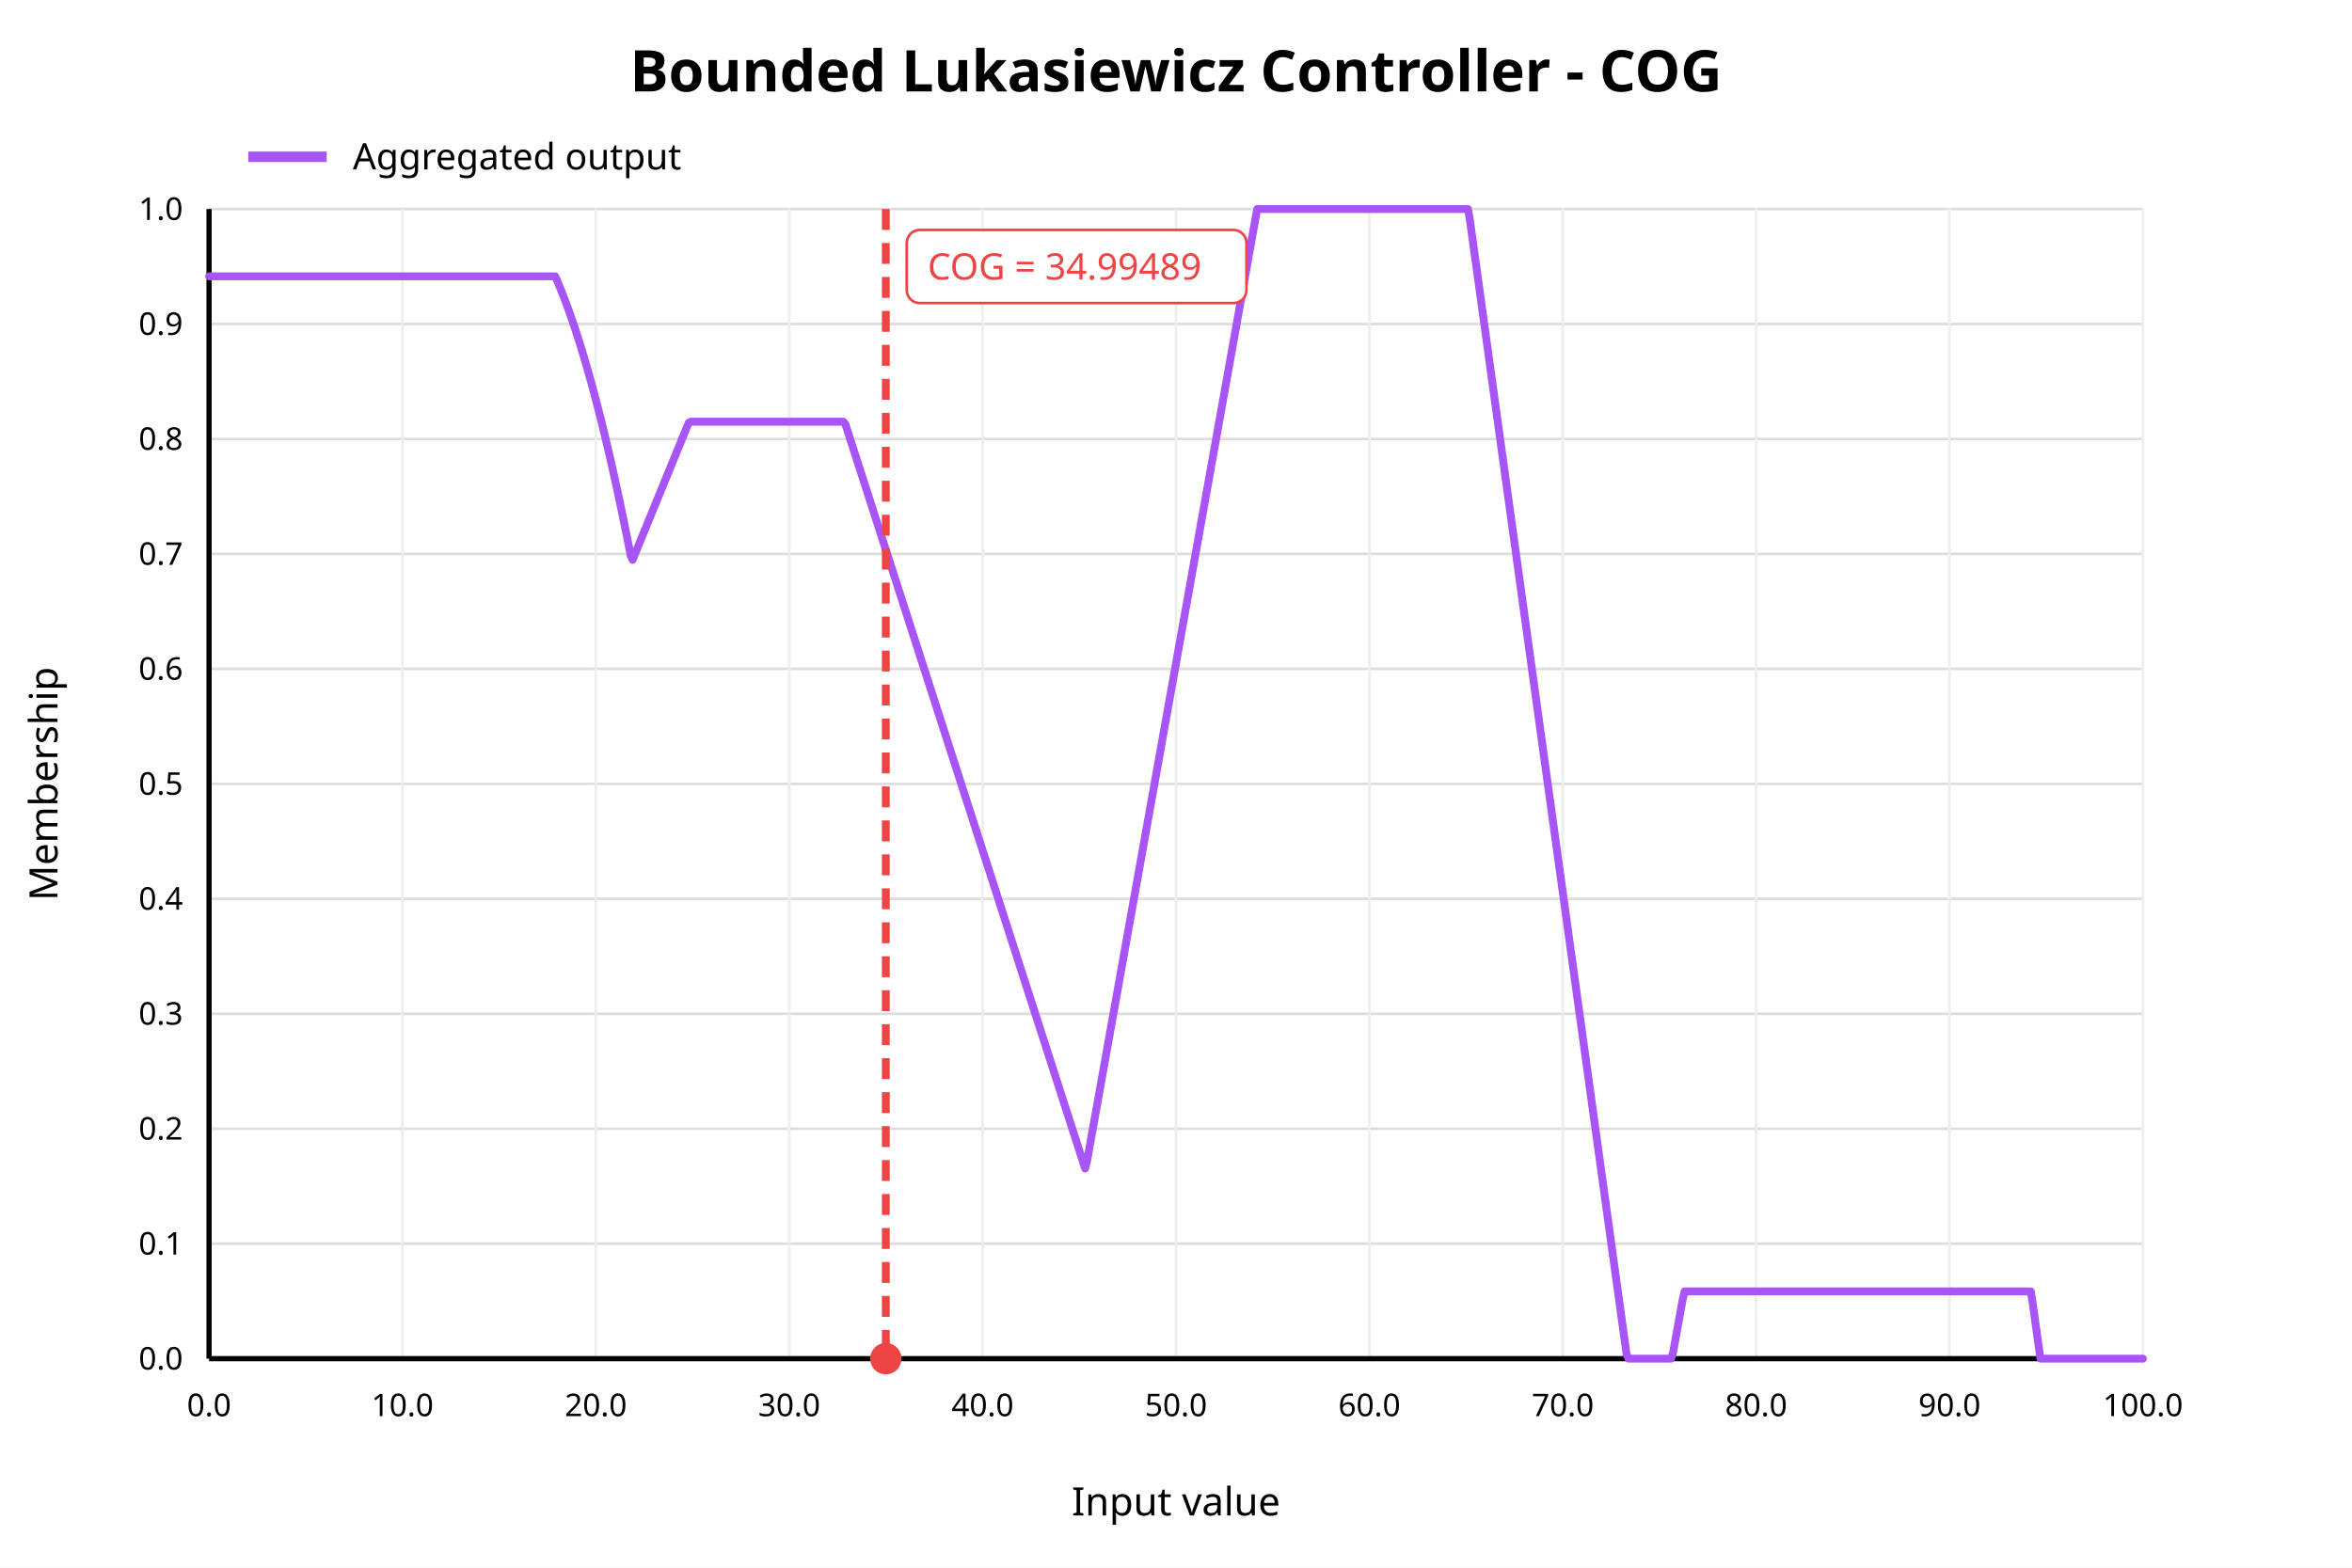
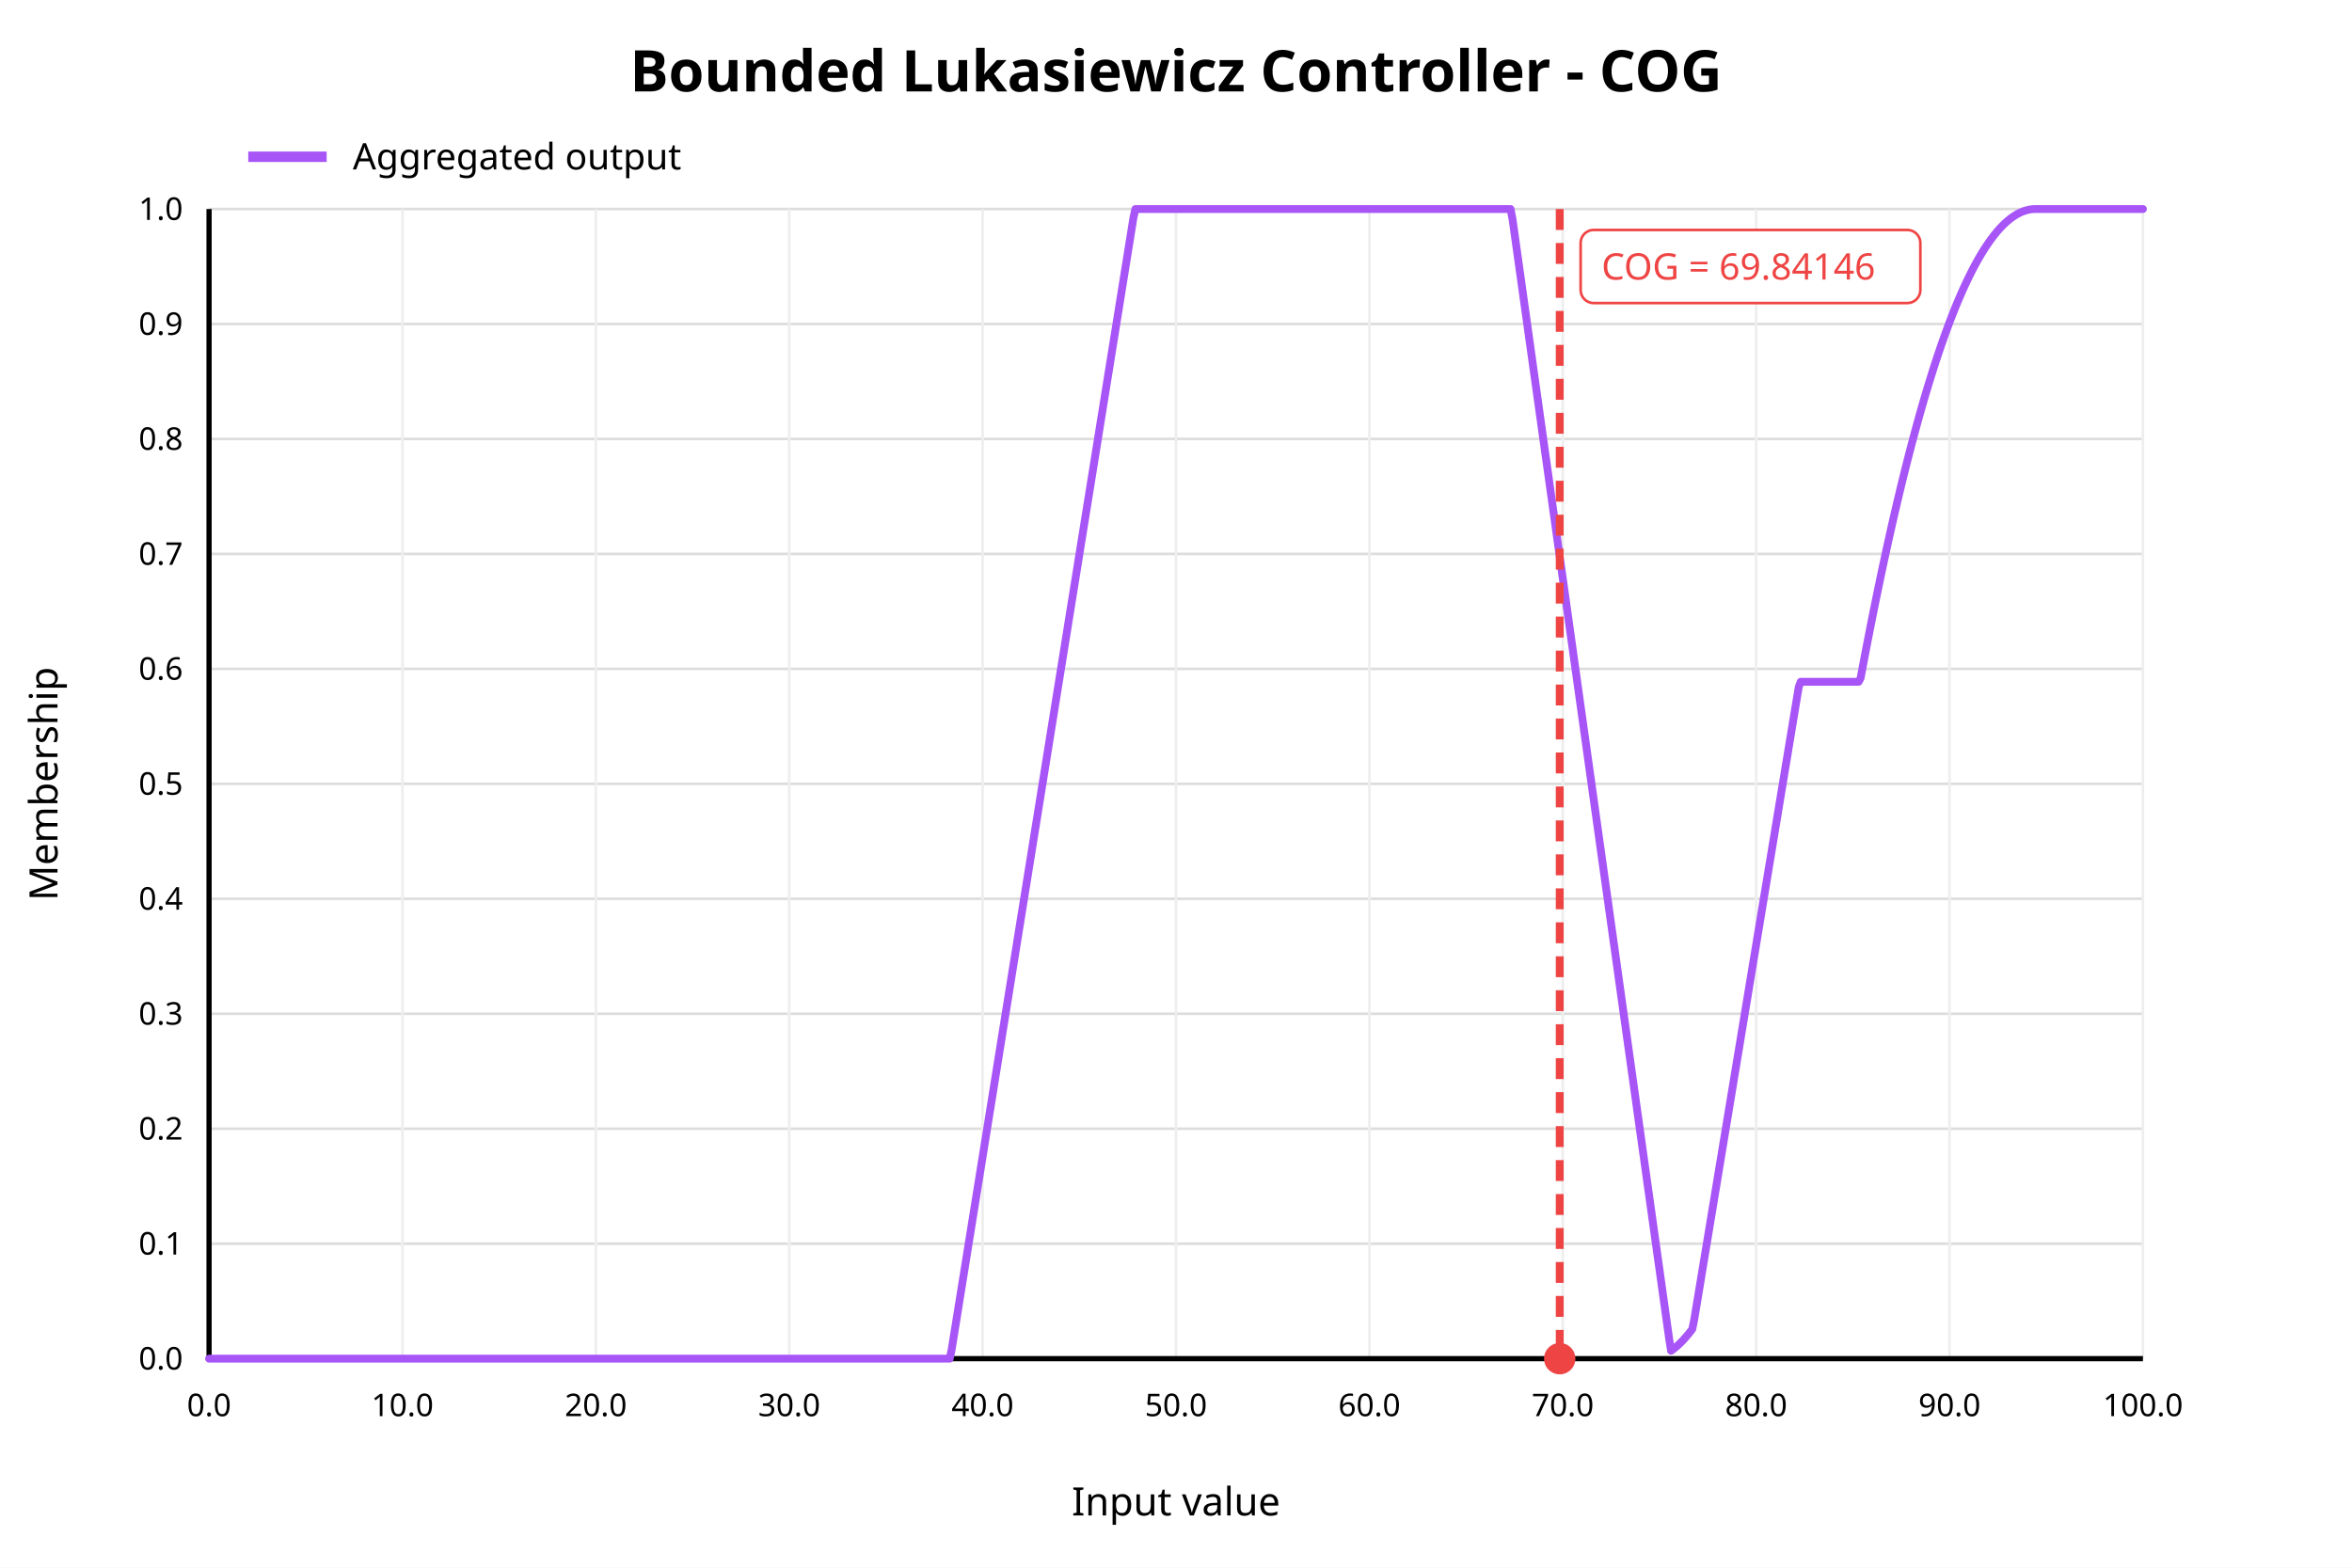
<svg xmlns="http://www.w3.org/2000/svg" width="900" height="600" viewBox="0 0 900 600">
  <rect x="0" y="0" width="900" height="600" fill="white" />
  <text x="450" y="35" text-anchor="middle" font-family="sans-serif" font-size="22" font-weight="bold" fill="black">Bounded Lukasiewicz Controller - COG</text>
  <line x1="80" y1="520.00" x2="820" y2="520.00" stroke="#dddddd" stroke-width="1" />
  <text x="70" y="520.00" text-anchor="end" dominant-baseline="middle" font-family="sans-serif" font-size="12" fill="black">0.0</text>
  <line x1="80" y1="476.00" x2="820" y2="476.00" stroke="#dddddd" stroke-width="1" />
  <text x="70" y="476.00" text-anchor="end" dominant-baseline="middle" font-family="sans-serif" font-size="12" fill="black">0.1</text>
  <line x1="80" y1="432.00" x2="820" y2="432.00" stroke="#dddddd" stroke-width="1" />
  <text x="70" y="432.00" text-anchor="end" dominant-baseline="middle" font-family="sans-serif" font-size="12" fill="black">0.2</text>
  <line x1="80" y1="388.00" x2="820" y2="388.00" stroke="#dddddd" stroke-width="1" />
  <text x="70" y="388.00" text-anchor="end" dominant-baseline="middle" font-family="sans-serif" font-size="12" fill="black">0.3</text>
  <line x1="80" y1="344.00" x2="820" y2="344.00" stroke="#dddddd" stroke-width="1" />
  <text x="70" y="344.00" text-anchor="end" dominant-baseline="middle" font-family="sans-serif" font-size="12" fill="black">0.4</text>
  <line x1="80" y1="300.00" x2="820" y2="300.00" stroke="#dddddd" stroke-width="1" />
  <text x="70" y="300.00" text-anchor="end" dominant-baseline="middle" font-family="sans-serif" font-size="12" fill="black">0.5</text>
  <line x1="80" y1="256.00" x2="820" y2="256.00" stroke="#dddddd" stroke-width="1" />
  <text x="70" y="256.00" text-anchor="end" dominant-baseline="middle" font-family="sans-serif" font-size="12" fill="black">0.6</text>
  <line x1="80" y1="212.00" x2="820" y2="212.00" stroke="#dddddd" stroke-width="1" />
  <text x="70" y="212.00" text-anchor="end" dominant-baseline="middle" font-family="sans-serif" font-size="12" fill="black">0.7</text>
  <line x1="80" y1="168.00" x2="820" y2="168.00" stroke="#dddddd" stroke-width="1" />
  <text x="70" y="168.00" text-anchor="end" dominant-baseline="middle" font-family="sans-serif" font-size="12" fill="black">0.8</text>
  <line x1="80" y1="124.00" x2="820" y2="124.00" stroke="#dddddd" stroke-width="1" />
  <text x="70" y="124.00" text-anchor="end" dominant-baseline="middle" font-family="sans-serif" font-size="12" fill="black">0.9</text>
  <line x1="80" y1="80.00" x2="820" y2="80.00" stroke="#dddddd" stroke-width="1" />
  <text x="70" y="80.00" text-anchor="end" dominant-baseline="middle" font-family="sans-serif" font-size="12" fill="black">1.0</text>
  <line x1="80.00" y1="80" x2="80.00" y2="520" stroke="#eeeeee" stroke-width="1" />
  <text x="80.00" y="542" text-anchor="middle" font-family="sans-serif" font-size="12" fill="black">0.0</text>
  <line x1="154.00" y1="80" x2="154.00" y2="520" stroke="#eeeeee" stroke-width="1" />
  <text x="154.00" y="542" text-anchor="middle" font-family="sans-serif" font-size="12" fill="black">10.0</text>
  <line x1="228.00" y1="80" x2="228.00" y2="520" stroke="#eeeeee" stroke-width="1" />
  <text x="228.00" y="542" text-anchor="middle" font-family="sans-serif" font-size="12" fill="black">20.0</text>
  <line x1="302.00" y1="80" x2="302.00" y2="520" stroke="#eeeeee" stroke-width="1" />
  <text x="302.00" y="542" text-anchor="middle" font-family="sans-serif" font-size="12" fill="black">30.0</text>
  <line x1="376.00" y1="80" x2="376.00" y2="520" stroke="#eeeeee" stroke-width="1" />
  <text x="376.00" y="542" text-anchor="middle" font-family="sans-serif" font-size="12" fill="black">40.0</text>
  <line x1="450.00" y1="80" x2="450.00" y2="520" stroke="#eeeeee" stroke-width="1" />
  <text x="450.00" y="542" text-anchor="middle" font-family="sans-serif" font-size="12" fill="black">50.0</text>
  <line x1="524.00" y1="80" x2="524.00" y2="520" stroke="#eeeeee" stroke-width="1" />
  <text x="524.00" y="542" text-anchor="middle" font-family="sans-serif" font-size="12" fill="black">60.0</text>
  <line x1="598.00" y1="80" x2="598.00" y2="520" stroke="#eeeeee" stroke-width="1" />
  <text x="598.00" y="542" text-anchor="middle" font-family="sans-serif" font-size="12" fill="black">70.0</text>
  <line x1="672.00" y1="80" x2="672.00" y2="520" stroke="#eeeeee" stroke-width="1" />
  <text x="672.00" y="542" text-anchor="middle" font-family="sans-serif" font-size="12" fill="black">80.0</text>
  <line x1="746.00" y1="80" x2="746.00" y2="520" stroke="#eeeeee" stroke-width="1" />
  <text x="746.00" y="542" text-anchor="middle" font-family="sans-serif" font-size="12" fill="black">90.0</text>
  <line x1="820.00" y1="80" x2="820.00" y2="520" stroke="#eeeeee" stroke-width="1" />
  <text x="820.00" y="542" text-anchor="middle" font-family="sans-serif" font-size="12" fill="black">100.0</text>
  <line x1="80" y1="520" x2="820" y2="520" stroke="black" stroke-width="2" />
  <line x1="80" y1="80" x2="80" y2="520" stroke="black" stroke-width="2" />
  <text x="450" y="580" text-anchor="middle" font-family="sans-serif" font-size="15" fill="black">Input value</text>
  <text x="22" y="300" text-anchor="middle" font-family="sans-serif" font-size="15" fill="black" transform="rotate(-90 22 300)">Membership</text>
-   <polyline fill="none" stroke="#a855f7" stroke-width="3" stroke-linejoin="round" stroke-linecap="round" points="80.00,105.76 80.74,105.76 81.48,105.76 82.22,105.76 82.96,105.76 83.70,105.76 84.44,105.76 85.18,105.76 85.92,105.76 86.66,105.76 87.40,105.76 88.14,105.76 88.88,105.76 89.62,105.76 90.36,105.76 91.10,105.76 91.84,105.76 92.58,105.76 93.32,105.76 94.06,105.76 94.80,105.76 95.54,105.76 96.28,105.76 97.02,105.76 97.76,105.76 98.50,105.76 99.24,105.76 99.98,105.76 100.72,105.76 101.46,105.76 102.20,105.76 102.94,105.76 103.68,105.76 104.42,105.76 105.16,105.76 105.90,105.76 106.64,105.76 107.38,105.76 108.12,105.76 108.86,105.76 109.60,105.76 110.34,105.76 111.08,105.76 111.82,105.76 112.56,105.76 113.30,105.76 114.04,105.76 114.78,105.76 115.52,105.76 116.26,105.76 117.00,105.76 117.74,105.76 118.48,105.76 119.22,105.76 119.96,105.76 120.70,105.76 121.44,105.76 122.18,105.76 122.92,105.76 123.66,105.76 124.40,105.76 125.14,105.76 125.88,105.76 126.62,105.76 127.36,105.76 128.10,105.76 128.84,105.76 129.58,105.76 130.32,105.76 131.06,105.76 131.80,105.76 132.54,105.76 133.28,105.76 134.02,105.76 134.76,105.76 135.50,105.76 136.24,105.76 136.98,105.76 137.72,105.76 138.46,105.76 139.20,105.76 139.94,105.76 140.68,105.76 141.42,105.76 142.16,105.76 142.90,105.76 143.64,105.76 144.38,105.76 145.12,105.76 145.86,105.76 146.60,105.76 147.34,105.76 148.08,105.76 148.82,105.76 149.56,105.76 150.30,105.76 151.04,105.76 151.78,105.76 152.52,105.76 153.26,105.76 154.00,105.76 154.74,105.76 155.48,105.76 156.22,105.76 156.96,105.76 157.70,105.76 158.44,105.76 159.18,105.76 159.92,105.76 160.66,105.76 161.40,105.76 162.14,105.76 162.88,105.76 163.62,105.76 164.36,105.76 165.10,105.76 165.84,105.76 166.58,105.76 167.32,105.76 168.06,105.76 168.80,105.76 169.54,105.76 170.28,105.76 171.02,105.76 171.76,105.76 172.50,105.76 173.24,105.76 173.98,105.76 174.72,105.76 175.46,105.76 176.20,105.76 176.94,105.76 177.68,105.76 178.42,105.76 179.16,105.76 179.90,105.76 180.64,105.76 181.38,105.76 182.12,105.76 182.86,105.76 183.60,105.76 184.34,105.76 185.08,105.76 185.82,105.76 186.56,105.76 187.30,105.76 188.04,105.76 188.78,105.76 189.52,105.76 190.26,105.76 191.00,105.76 191.74,105.76 192.48,105.76 193.22,105.76 193.96,105.76 194.70,105.76 195.44,105.76 196.18,105.76 196.92,105.76 197.66,105.76 198.40,105.76 199.14,105.76 199.88,105.76 200.62,105.76 201.36,105.76 202.10,105.76 202.84,105.76 203.58,105.76 204.32,105.76 205.06,105.76 205.80,105.76 206.54,105.76 207.28,105.76 208.02,105.76 208.76,105.76 209.50,105.76 210.24,105.76 210.98,105.76 211.72,105.76 212.46,105.76 213.20,107.46 213.94,109.22 214.68,111.03 215.42,112.90 216.16,114.82 216.90,116.79 217.64,118.82 218.38,120.91 219.12,123.05 219.86,125.24 220.60,127.49 221.34,129.79 222.08,132.15 222.82,134.56 223.56,137.03 224.30,139.55 225.04,142.12 225.78,144.75 226.52,147.44 227.26,150.18 228.00,152.97 228.74,155.82 229.48,158.72 230.22,161.68 230.96,164.69 231.70,167.75 232.44,170.87 233.18,174.05 233.92,177.28 234.66,180.56 235.40,183.90 236.14,187.29 236.88,190.74 237.62,194.24 238.36,197.80 239.10,201.41 239.84,205.07 240.58,208.79 241.32,212.57 242.06,214.29 242.80,212.48 243.54,210.67 244.28,208.86 245.02,207.05 245.76,205.24 246.50,203.43 247.24,201.62 247.98,199.81 248.72,198.00 249.46,196.19 250.20,194.38 250.94,192.57 251.68,190.76 252.42,188.95 253.16,187.14 253.90,185.33 254.64,183.52 255.38,181.71 256.12,179.90 256.86,178.10 257.60,176.29 258.34,174.48 259.08,172.67 259.82,170.86 260.56,169.05 261.30,167.24 262.04,165.43 262.78,163.62 263.52,161.81 264.26,161.40 265.00,161.40 265.74,161.40 266.48,161.40 267.22,161.40 267.96,161.40 268.70,161.40 269.44,161.40 270.18,161.40 270.92,161.40 271.66,161.40 272.40,161.40 273.14,161.40 273.88,161.40 274.62,161.40 275.36,161.40 276.10,161.40 276.84,161.40 277.58,161.40 278.32,161.40 279.06,161.40 279.80,161.40 280.54,161.40 281.28,161.40 282.02,161.40 282.76,161.40 283.50,161.40 284.24,161.40 284.98,161.40 285.72,161.40 286.46,161.40 287.20,161.40 287.94,161.40 288.68,161.40 289.42,161.40 290.16,161.40 290.90,161.40 291.64,161.40 292.38,161.40 293.12,161.40 293.86,161.40 294.60,161.40 295.34,161.40 296.08,161.40 296.82,161.40 297.56,161.40 298.30,161.40 299.04,161.40 299.78,161.40 300.52,161.40 301.26,161.40 302.00,161.40 302.74,161.40 303.48,161.40 304.22,161.40 304.96,161.40 305.70,161.40 306.44,161.40 307.18,161.40 307.92,161.40 308.66,161.40 309.40,161.40 310.14,161.40 310.88,161.40 311.62,161.40 312.36,161.40 313.10,161.40 313.84,161.40 314.58,161.40 315.32,161.40 316.06,161.40 316.80,161.40 317.54,161.40 318.28,161.40 319.02,161.40 319.76,161.40 320.50,161.40 321.24,161.40 321.98,161.40 322.72,161.40 323.46,162.26 324.20,164.55 324.94,166.85 325.68,169.15 326.42,171.45 327.16,173.75 327.90,176.04 328.64,178.34 329.38,180.64 330.12,182.94 330.86,185.24 331.60,187.53 332.34,189.83 333.08,192.13 333.82,194.43 334.56,196.73 335.30,199.02 336.04,201.32 336.78,203.62 337.52,205.92 338.26,208.22 339.00,210.51 339.74,212.81 340.48,215.11 341.22,217.41 341.96,219.71 342.70,222.00 343.44,224.30 344.18,226.60 344.92,228.90 345.66,231.20 346.40,233.49 347.14,235.79 347.88,238.09 348.62,240.39 349.36,242.69 350.10,244.98 350.84,247.28 351.58,249.58 352.32,251.88 353.06,254.18 353.80,256.47 354.54,258.77 355.28,261.07 356.02,263.37 356.76,265.67 357.50,267.96 358.24,270.26 358.98,272.56 359.72,274.86 360.46,277.16 361.20,279.46 361.94,281.75 362.68,284.05 363.42,286.35 364.16,288.65 364.90,290.95 365.64,293.24 366.38,295.54 367.12,297.84 367.86,300.14 368.60,302.44 369.34,304.73 370.08,307.03 370.82,309.33 371.56,311.63 372.30,313.93 373.04,316.22 373.78,318.52 374.52,320.82 375.26,323.12 376.00,325.42 376.74,327.71 377.48,330.01 378.22,332.31 378.96,334.61 379.70,336.91 380.44,339.20 381.18,341.50 381.92,343.80 382.66,346.10 383.40,348.40 384.14,350.69 384.88,352.99 385.62,355.29 386.36,357.59 387.10,359.89 387.84,362.18 388.58,364.48 389.32,366.78 390.06,369.08 390.80,371.38 391.54,373.67 392.28,375.97 393.02,378.27 393.76,380.57 394.50,382.87 395.24,385.16 395.98,387.46 396.72,389.76 397.46,392.06 398.20,394.36 398.94,396.65 399.68,398.95 400.42,401.25 401.16,403.55 401.90,405.85 402.64,408.14 403.38,410.44 404.12,412.74 404.86,415.04 405.60,417.34 406.34,419.64 407.08,421.93 407.82,424.23 408.56,426.53 409.30,428.83 410.04,431.13 410.78,433.42 411.52,435.72 412.26,438.02 413.00,440.32 413.74,442.62 414.48,444.91 415.22,447.21 415.96,444.42 416.70,440.28 417.44,436.14 418.18,431.99 418.92,427.85 419.66,423.71 420.40,419.57 421.14,415.42 421.88,411.28 422.62,407.14 423.36,403.00 424.10,398.86 424.84,394.71 425.58,390.57 426.32,386.43 427.06,382.29 427.80,378.15 428.54,374.00 429.28,369.86 430.02,365.72 430.76,361.58 431.50,357.44 432.24,353.29 432.98,349.15 433.72,345.01 434.46,340.87 435.20,336.72 435.94,332.58 436.68,328.44 437.42,324.30 438.16,320.16 438.90,316.01 439.64,311.87 440.38,307.73 441.12,303.59 441.86,299.45 442.60,295.30 443.34,291.16 444.08,287.02 444.82,282.88 445.56,278.73 446.30,274.59 447.04,270.45 447.78,266.31 448.52,262.17 449.26,258.02 450.00,253.88 450.74,249.74 451.48,245.60 452.22,241.46 452.96,237.31 453.70,233.17 454.44,229.03 455.18,224.89 455.92,220.75 456.66,216.60 457.40,212.46 458.14,208.32 458.88,204.18 459.62,200.03 460.36,195.89 461.10,191.75 461.84,187.61 462.58,183.47 463.32,179.32 464.06,175.18 464.80,171.04 465.54,166.90 466.28,162.76 467.02,158.61 467.76,154.47 468.50,150.33 469.24,146.19 469.98,142.05 470.72,137.90 471.46,133.76 472.20,129.62 472.94,125.48 473.68,121.33 474.42,117.19 475.16,113.05 475.90,108.91 476.64,104.77 477.38,100.62 478.12,96.48 478.86,92.34 479.60,88.20 480.34,84.06 481.08,80.00 481.82,80.00 482.56,80.00 483.30,80.00 484.04,80.00 484.78,80.00 485.52,80.00 486.26,80.00 487.00,80.00 487.74,80.00 488.48,80.00 489.22,80.00 489.96,80.00 490.70,80.00 491.44,80.00 492.18,80.00 492.92,80.00 493.66,80.00 494.40,80.00 495.14,80.00 495.88,80.00 496.62,80.00 497.36,80.00 498.10,80.00 498.84,80.00 499.58,80.00 500.32,80.00 501.06,80.00 501.80,80.00 502.54,80.00 503.28,80.00 504.02,80.00 504.76,80.00 505.50,80.00 506.24,80.00 506.98,80.00 507.72,80.00 508.46,80.00 509.20,80.00 509.94,80.00 510.68,80.00 511.42,80.00 512.16,80.00 512.90,80.00 513.64,80.00 514.38,80.00 515.12,80.00 515.86,80.00 516.60,80.00 517.34,80.00 518.08,80.00 518.82,80.00 519.56,80.00 520.30,80.00 521.04,80.00 521.78,80.00 522.52,80.00 523.26,80.00 524.00,80.00 524.74,80.00 525.48,80.00 526.22,80.00 526.96,80.00 527.70,80.00 528.44,80.00 529.18,80.00 529.92,80.00 530.66,80.00 531.40,80.00 532.14,80.00 532.88,80.00 533.62,80.00 534.36,80.00 535.10,80.00 535.84,80.00 536.58,80.00 537.32,80.00 538.06,80.00 538.80,80.00 539.54,80.00 540.28,80.00 541.02,80.00 541.76,80.00 542.50,80.00 543.24,80.00 543.98,80.00 544.72,80.00 545.46,80.00 546.20,80.00 546.94,80.00 547.68,80.00 548.42,80.00 549.16,80.00 549.90,80.00 550.64,80.00 551.38,80.00 552.12,80.00 552.86,80.00 553.60,80.00 554.34,80.00 555.08,80.00 555.82,80.00 556.56,80.00 557.30,80.00 558.04,80.00 558.78,80.00 559.52,80.00 560.26,80.00 561.00,80.00 561.74,80.00 562.48,84.33 563.22,89.69 563.96,95.05 564.70,100.41 565.44,105.77 566.18,111.13 566.92,116.48 567.66,121.84 568.40,127.20 569.14,132.56 569.88,137.92 570.62,143.28 571.36,148.63 572.10,153.99 572.84,159.35 573.58,164.71 574.32,170.07 575.06,175.43 575.80,180.78 576.54,186.14 577.28,191.50 578.02,196.86 578.76,202.22 579.50,207.58 580.24,212.93 580.98,218.29 581.72,223.65 582.46,229.01 583.20,234.37 583.94,239.73 584.68,245.08 585.42,250.44 586.16,255.80 586.90,261.16 587.64,266.52 588.38,271.88 589.12,277.23 589.86,282.59 590.60,287.95 591.34,293.31 592.08,298.67 592.82,304.03 593.56,309.38 594.30,314.74 595.04,320.10 595.78,325.46 596.52,330.82 597.26,336.18 598.00,341.53 598.74,346.89 599.48,352.25 600.22,357.61 600.96,362.97 601.70,368.33 602.44,373.68 603.18,379.04 603.92,384.40 604.66,389.76 605.40,395.12 606.14,400.48 606.88,405.83 607.62,411.19 608.36,416.55 609.10,421.91 609.84,427.27 610.58,432.63 611.32,437.98 612.06,443.34 612.80,448.70 613.54,454.06 614.28,459.42 615.02,464.78 615.76,470.13 616.50,475.49 617.24,480.85 617.98,486.21 618.72,491.57 619.46,496.93 620.20,502.28 620.94,507.64 621.68,513.00 622.42,518.36 623.16,520.00 623.90,520.00 624.64,520.00 625.38,520.00 626.12,520.00 626.86,520.00 627.60,520.00 628.34,520.00 629.08,520.00 629.82,520.00 630.56,520.00 631.30,520.00 632.04,520.00 632.78,520.00 633.52,520.00 634.26,520.00 635.00,520.00 635.74,520.00 636.48,520.00 637.22,520.00 637.96,520.00 638.70,520.00 639.44,520.00 640.18,517.77 640.92,513.68 641.66,509.60 642.40,505.52 643.14,501.43 643.88,497.35 644.62,494.24 645.36,494.24 646.10,494.24 646.84,494.24 647.58,494.24 648.32,494.24 649.06,494.24 649.80,494.24 650.54,494.24 651.28,494.24 652.02,494.24 652.76,494.24 653.50,494.24 654.24,494.24 654.98,494.24 655.72,494.24 656.46,494.24 657.20,494.24 657.94,494.24 658.68,494.24 659.42,494.24 660.16,494.24 660.90,494.24 661.64,494.24 662.38,494.24 663.12,494.24 663.86,494.24 664.60,494.24 665.34,494.24 666.08,494.24 666.82,494.24 667.56,494.24 668.30,494.24 669.04,494.24 669.78,494.24 670.52,494.24 671.26,494.24 672.00,494.24 672.74,494.24 673.48,494.24 674.22,494.24 674.96,494.24 675.70,494.24 676.44,494.24 677.18,494.24 677.92,494.24 678.66,494.24 679.40,494.24 680.14,494.24 680.88,494.24 681.62,494.24 682.36,494.24 683.10,494.24 683.84,494.24 684.58,494.24 685.32,494.24 686.06,494.24 686.80,494.24 687.54,494.24 688.28,494.24 689.02,494.24 689.76,494.24 690.50,494.24 691.24,494.24 691.98,494.24 692.72,494.24 693.46,494.24 694.20,494.24 694.94,494.24 695.68,494.24 696.42,494.24 697.16,494.24 697.90,494.24 698.64,494.24 699.38,494.24 700.12,494.24 700.86,494.24 701.60,494.24 702.34,494.24 703.08,494.24 703.82,494.24 704.56,494.24 705.30,494.24 706.04,494.24 706.78,494.24 707.52,494.24 708.26,494.24 709.00,494.24 709.74,494.24 710.48,494.24 711.22,494.24 711.96,494.24 712.70,494.24 713.44,494.24 714.18,494.24 714.92,494.24 715.66,494.24 716.40,494.24 717.14,494.24 717.88,494.24 718.62,494.24 719.36,494.24 720.10,494.24 720.84,494.24 721.58,494.24 722.32,494.24 723.06,494.24 723.80,494.24 724.54,494.24 725.28,494.24 726.02,494.24 726.76,494.24 727.50,494.24 728.24,494.24 728.98,494.24 729.72,494.24 730.46,494.24 731.20,494.24 731.94,494.24 732.68,494.24 733.42,494.24 734.16,494.24 734.90,494.24 735.64,494.24 736.38,494.24 737.12,494.24 737.86,494.24 738.60,494.24 739.34,494.24 740.08,494.24 740.82,494.24 741.56,494.24 742.30,494.24 743.04,494.24 743.78,494.24 744.52,494.24 745.26,494.24 746.00,494.24 746.74,494.24 747.48,494.24 748.22,494.24 748.96,494.24 749.70,494.24 750.44,494.24 751.18,494.24 751.92,494.24 752.66,494.24 753.40,494.24 754.14,494.24 754.88,494.24 755.62,494.24 756.36,494.24 757.10,494.24 757.84,494.24 758.58,494.24 759.32,494.24 760.06,494.24 760.80,494.24 761.54,494.24 762.28,494.24 763.02,494.24 763.76,494.24 764.50,494.24 765.24,494.24 765.98,494.24 766.72,494.24 767.46,494.24 768.20,494.24 768.94,494.24 769.68,494.24 770.42,494.24 771.16,494.24 771.90,494.24 772.64,494.24 773.38,494.24 774.12,494.24 774.86,494.24 775.60,494.24 776.34,494.24 777.08,494.24 777.82,498.81 778.56,504.12 779.30,509.44 780.04,514.75 780.78,520.00 781.52,520.00 782.26,520.00 783.00,520.00 783.74,520.00 784.48,520.00 785.22,520.00 785.96,520.00 786.70,520.00 787.44,520.00 788.18,520.00 788.92,520.00 789.66,520.00 790.40,520.00 791.14,520.00 791.88,520.00 792.62,520.00 793.36,520.00 794.10,520.00 794.84,520.00 795.58,520.00 796.32,520.00 797.06,520.00 797.80,520.00 798.54,520.00 799.28,520.00 800.02,520.00 800.76,520.00 801.50,520.00 802.24,520.00 802.98,520.00 803.72,520.00 804.46,520.00 805.20,520.00 805.94,520.00 806.68,520.00 807.42,520.00 808.16,520.00 808.90,520.00 809.64,520.00 810.38,520.00 811.12,520.00 811.86,520.00 812.60,520.00 813.34,520.00 814.08,520.00 814.82,520.00 815.56,520.00 816.30,520.00 817.04,520.00 817.78,520.00 818.52,520.00 819.26,520.00 820.00,520.00" />
-   <line x1="338.96" y1="80" x2="338.96" y2="520" stroke="#ef4444" stroke-width="3" stroke-dasharray="8 5" />
-   <circle cx="338.96" cy="520" r="6" fill="#ef4444" />
-   <rect x="346.96" y="88" width="130" height="28" rx="5" fill="white" stroke="#ef4444" />
-   <text x="354.96" y="107" font-family="sans-serif" font-size="14" fill="#ef4444">COG = 34.99489</text>
+   <polyline fill="none" stroke="#a855f7" stroke-width="3" stroke-linejoin="round" stroke-linecap="round" points="80.00,520.00 80.74,520.00 81.48,520.00 82.22,520.00 82.96,520.00 83.70,520.00 84.44,520.00 85.18,520.00 85.92,520.00 86.66,520.00 87.40,520.00 88.14,520.00 88.88,520.00 89.62,520.00 90.36,520.00 91.10,520.00 91.84,520.00 92.58,520.00 93.32,520.00 94.06,520.00 94.80,520.00 95.54,520.00 96.28,520.00 97.02,520.00 97.76,520.00 98.50,520.00 99.24,520.00 99.98,520.00 100.72,520.00 101.46,520.00 102.20,520.00 102.94,520.00 103.68,520.00 104.42,520.00 105.16,520.00 105.90,520.00 106.64,520.00 107.38,520.00 108.12,520.00 108.86,520.00 109.60,520.00 110.34,520.00 111.08,520.00 111.82,520.00 112.56,520.00 113.30,520.00 114.04,520.00 114.78,520.00 115.52,520.00 116.26,520.00 117.00,520.00 117.74,520.00 118.48,520.00 119.22,520.00 119.96,520.00 120.70,520.00 121.44,520.00 122.18,520.00 122.92,520.00 123.66,520.00 124.40,520.00 125.14,520.00 125.88,520.00 126.62,520.00 127.36,520.00 128.10,520.00 128.84,520.00 129.58,520.00 130.32,520.00 131.06,520.00 131.80,520.00 132.54,520.00 133.28,520.00 134.02,520.00 134.76,520.00 135.50,520.00 136.24,520.00 136.98,520.00 137.72,520.00 138.46,520.00 139.20,520.00 139.94,520.00 140.68,520.00 141.42,520.00 142.16,520.00 142.90,520.00 143.64,520.00 144.38,520.00 145.12,520.00 145.86,520.00 146.60,520.00 147.34,520.00 148.08,520.00 148.82,520.00 149.56,520.00 150.30,520.00 151.04,520.00 151.78,520.00 152.52,520.00 153.26,520.00 154.00,520.00 154.74,520.00 155.48,520.00 156.22,520.00 156.96,520.00 157.70,520.00 158.44,520.00 159.18,520.00 159.92,520.00 160.66,520.00 161.40,520.00 162.14,520.00 162.88,520.00 163.62,520.00 164.36,520.00 165.10,520.00 165.84,520.00 166.58,520.00 167.32,520.00 168.06,520.00 168.80,520.00 169.54,520.00 170.28,520.00 171.02,520.00 171.76,520.00 172.50,520.00 173.24,520.00 173.98,520.00 174.72,520.00 175.46,520.00 176.20,520.00 176.94,520.00 177.68,520.00 178.42,520.00 179.16,520.00 179.90,520.00 180.64,520.00 181.38,520.00 182.12,520.00 182.86,520.00 183.60,520.00 184.34,520.00 185.08,520.00 185.82,520.00 186.56,520.00 187.30,520.00 188.04,520.00 188.78,520.00 189.52,520.00 190.26,520.00 191.00,520.00 191.74,520.00 192.48,520.00 193.22,520.00 193.96,520.00 194.70,520.00 195.44,520.00 196.18,520.00 196.92,520.00 197.66,520.00 198.40,520.00 199.14,520.00 199.88,520.00 200.62,520.00 201.36,520.00 202.10,520.00 202.84,520.00 203.58,520.00 204.32,520.00 205.06,520.00 205.80,520.00 206.54,520.00 207.28,520.00 208.02,520.00 208.76,520.00 209.50,520.00 210.24,520.00 210.98,520.00 211.72,520.00 212.46,520.00 213.20,520.00 213.94,520.00 214.68,520.00 215.42,520.00 216.16,520.00 216.90,520.00 217.64,520.00 218.38,520.00 219.12,520.00 219.86,520.00 220.60,520.00 221.34,520.00 222.08,520.00 222.82,520.00 223.56,520.00 224.30,520.00 225.04,520.00 225.78,520.00 226.52,520.00 227.26,520.00 228.00,520.00 228.74,520.00 229.48,520.00 230.22,520.00 230.96,520.00 231.70,520.00 232.44,520.00 233.18,520.00 233.92,520.00 234.66,520.00 235.40,520.00 236.14,520.00 236.88,520.00 237.62,520.00 238.36,520.00 239.10,520.00 239.84,520.00 240.58,520.00 241.32,520.00 242.06,520.00 242.80,520.00 243.54,520.00 244.28,520.00 245.02,520.00 245.76,520.00 246.50,520.00 247.24,520.00 247.98,520.00 248.72,520.00 249.46,520.00 250.20,520.00 250.94,520.00 251.68,520.00 252.42,520.00 253.16,520.00 253.90,520.00 254.64,520.00 255.38,520.00 256.12,520.00 256.86,520.00 257.60,520.00 258.34,520.00 259.08,520.00 259.82,520.00 260.56,520.00 261.30,520.00 262.04,520.00 262.78,520.00 263.52,520.00 264.26,520.00 265.00,520.00 265.74,520.00 266.48,520.00 267.22,520.00 267.96,520.00 268.70,520.00 269.44,520.00 270.18,520.00 270.92,520.00 271.66,520.00 272.40,520.00 273.14,520.00 273.88,520.00 274.62,520.00 275.36,520.00 276.10,520.00 276.84,520.00 277.58,520.00 278.32,520.00 279.06,520.00 279.80,520.00 280.54,520.00 281.28,520.00 282.02,520.00 282.76,520.00 283.50,520.00 284.24,520.00 284.98,520.00 285.72,520.00 286.46,520.00 287.20,520.00 287.94,520.00 288.68,520.00 289.42,520.00 290.16,520.00 290.90,520.00 291.64,520.00 292.38,520.00 293.12,520.00 293.86,520.00 294.60,520.00 295.34,520.00 296.08,520.00 296.82,520.00 297.56,520.00 298.30,520.00 299.04,520.00 299.78,520.00 300.52,520.00 301.26,520.00 302.00,520.00 302.74,520.00 303.48,520.00 304.22,520.00 304.96,520.00 305.70,520.00 306.44,520.00 307.18,520.00 307.92,520.00 308.66,520.00 309.40,520.00 310.14,520.00 310.88,520.00 311.62,520.00 312.36,520.00 313.10,520.00 313.84,520.00 314.58,520.00 315.32,520.00 316.06,520.00 316.80,520.00 317.54,520.00 318.28,520.00 319.02,520.00 319.76,520.00 320.50,520.00 321.24,520.00 321.98,520.00 322.72,520.00 323.46,520.00 324.20,520.00 324.94,520.00 325.68,520.00 326.42,520.00 327.16,520.00 327.90,520.00 328.64,520.00 329.38,520.00 330.12,520.00 330.86,520.00 331.60,520.00 332.34,520.00 333.08,520.00 333.82,520.00 334.56,520.00 335.30,520.00 336.04,520.00 336.78,520.00 337.52,520.00 338.26,520.00 339.00,520.00 339.74,520.00 340.48,520.00 341.22,520.00 341.96,520.00 342.70,520.00 343.44,520.00 344.18,520.00 344.92,520.00 345.66,520.00 346.40,520.00 347.14,520.00 347.88,520.00 348.62,520.00 349.36,520.00 350.10,520.00 350.84,520.00 351.58,520.00 352.32,520.00 353.06,520.00 353.80,520.00 354.54,520.00 355.28,520.00 356.02,520.00 356.76,520.00 357.50,520.00 358.24,520.00 358.98,520.00 359.72,520.00 360.46,520.00 361.20,520.00 361.94,520.00 362.68,520.00 363.42,520.00 364.16,516.47 364.90,511.86 365.64,507.25 366.38,502.64 367.12,498.04 367.86,493.43 368.60,488.82 369.34,484.21 370.08,479.60 370.82,474.99 371.56,470.39 372.30,465.78 373.04,461.17 373.78,456.56 374.52,451.95 375.26,447.34 376.00,442.74 376.74,438.13 377.48,433.52 378.22,428.91 378.96,424.30 379.70,419.69 380.44,415.09 381.18,410.48 381.92,405.87 382.66,401.26 383.40,396.65 384.14,392.05 384.88,387.44 385.62,382.83 386.36,378.22 387.10,373.61 387.84,369.00 388.58,364.40 389.32,359.79 390.06,355.18 390.80,350.57 391.54,345.96 392.28,341.35 393.02,336.75 393.76,332.14 394.50,327.53 395.24,322.92 395.98,318.31 396.72,313.70 397.46,309.10 398.20,304.49 398.94,299.88 399.68,295.27 400.42,290.66 401.16,286.06 401.90,281.45 402.64,276.84 403.38,272.23 404.12,267.62 404.86,263.01 405.60,258.41 406.34,253.80 407.08,249.19 407.82,244.58 408.56,239.97 409.30,235.36 410.04,230.76 410.78,226.15 411.52,221.54 412.26,216.93 413.00,212.32 413.74,207.71 414.48,203.11 415.22,198.50 415.96,193.89 416.70,189.28 417.44,184.67 418.18,180.07 418.92,175.46 419.66,170.85 420.40,166.24 421.14,161.63 421.88,157.02 422.62,152.42 423.36,147.81 424.10,143.20 424.84,138.59 425.58,133.98 426.32,129.37 427.06,124.77 427.80,120.16 428.54,115.55 429.28,110.94 430.02,106.33 430.76,101.72 431.50,97.12 432.24,92.51 432.98,87.90 433.72,83.29 434.46,80.00 435.20,80.00 435.94,80.00 436.68,80.00 437.42,80.00 438.16,80.00 438.90,80.00 439.64,80.00 440.38,80.00 441.12,80.00 441.86,80.00 442.60,80.00 443.34,80.00 444.08,80.00 444.82,80.00 445.56,80.00 446.30,80.00 447.04,80.00 447.78,80.00 448.52,80.00 449.26,80.00 450.00,80.00 450.74,80.00 451.48,80.00 452.22,80.00 452.96,80.00 453.70,80.00 454.44,80.00 455.18,80.00 455.92,80.00 456.66,80.00 457.40,80.00 458.14,80.00 458.88,80.00 459.62,80.00 460.36,80.00 461.10,80.00 461.84,80.00 462.58,80.00 463.32,80.00 464.06,80.00 464.80,80.00 465.54,80.00 466.28,80.00 467.02,80.00 467.76,80.00 468.50,80.00 469.24,80.00 469.98,80.00 470.72,80.00 471.46,80.00 472.20,80.00 472.94,80.00 473.68,80.00 474.42,80.00 475.16,80.00 475.90,80.00 476.64,80.00 477.38,80.00 478.12,80.00 478.86,80.00 479.60,80.00 480.34,80.00 481.08,80.00 481.82,80.00 482.56,80.00 483.30,80.00 484.04,80.00 484.78,80.00 485.52,80.00 486.26,80.00 487.00,80.00 487.74,80.00 488.48,80.00 489.22,80.00 489.96,80.00 490.70,80.00 491.44,80.00 492.18,80.00 492.92,80.00 493.66,80.00 494.40,80.00 495.14,80.00 495.88,80.00 496.62,80.00 497.36,80.00 498.10,80.00 498.84,80.00 499.58,80.00 500.32,80.00 501.06,80.00 501.80,80.00 502.54,80.00 503.28,80.00 504.02,80.00 504.76,80.00 505.50,80.00 506.24,80.00 506.98,80.00 507.72,80.00 508.46,80.00 509.20,80.00 509.94,80.00 510.68,80.00 511.42,80.00 512.16,80.00 512.90,80.00 513.64,80.00 514.38,80.00 515.12,80.00 515.86,80.00 516.60,80.00 517.34,80.00 518.08,80.00 518.82,80.00 519.56,80.00 520.30,80.00 521.04,80.00 521.78,80.00 522.52,80.00 523.26,80.00 524.00,80.00 524.74,80.00 525.48,80.00 526.22,80.00 526.96,80.00 527.70,80.00 528.44,80.00 529.18,80.00 529.92,80.00 530.66,80.00 531.40,80.00 532.14,80.00 532.88,80.00 533.62,80.00 534.36,80.00 535.10,80.00 535.84,80.00 536.58,80.00 537.32,80.00 538.06,80.00 538.80,80.00 539.54,80.00 540.28,80.00 541.02,80.00 541.76,80.00 542.50,80.00 543.24,80.00 543.98,80.00 544.72,80.00 545.46,80.00 546.20,80.00 546.94,80.00 547.68,80.00 548.42,80.00 549.16,80.00 549.90,80.00 550.64,80.00 551.38,80.00 552.12,80.00 552.86,80.00 553.60,80.00 554.34,80.00 555.08,80.00 555.82,80.00 556.56,80.00 557.30,80.00 558.04,80.00 558.78,80.00 559.52,80.00 560.26,80.00 561.00,80.00 561.74,80.00 562.48,80.00 563.22,80.00 563.96,80.00 564.70,80.00 565.44,80.00 566.18,80.00 566.92,80.00 567.66,80.00 568.40,80.00 569.14,80.00 569.88,80.00 570.62,80.00 571.36,80.00 572.10,80.00 572.84,80.00 573.58,80.00 574.32,80.00 575.06,80.00 575.80,80.00 576.54,80.00 577.28,80.00 578.02,80.00 578.76,83.81 579.50,89.10 580.24,94.39 580.98,99.68 581.72,104.97 582.46,110.26 583.20,115.55 583.94,120.84 584.68,126.13 585.42,131.42 586.16,136.71 586.90,142.01 587.64,147.30 588.38,152.59 589.12,157.88 589.86,163.17 590.60,168.46 591.34,173.75 592.08,179.04 592.82,184.33 593.56,189.62 594.30,194.91 595.04,200.20 595.78,205.49 596.52,210.78 597.26,216.07 598.00,221.36 598.74,226.65 599.48,231.94 600.22,237.23 600.96,242.52 601.70,247.81 602.44,253.10 603.18,258.40 603.92,263.69 604.66,268.98 605.40,274.27 606.14,279.56 606.88,284.85 607.62,290.14 608.36,295.43 609.10,300.72 609.84,306.01 610.58,311.30 611.32,316.59 612.06,321.88 612.80,327.17 613.54,332.46 614.28,337.75 615.02,343.04 615.76,348.33 616.50,353.62 617.24,358.91 617.98,364.20 618.72,369.49 619.46,374.78 620.20,380.08 620.94,385.37 621.68,390.66 622.42,395.95 623.16,401.24 623.90,406.53 624.64,411.82 625.38,417.11 626.12,422.40 626.86,427.69 627.60,432.98 628.34,438.27 629.08,443.56 629.82,448.85 630.56,454.14 631.30,459.43 632.04,464.72 632.78,470.01 633.52,475.30 634.26,480.59 635.00,485.88 635.74,491.17 636.48,496.47 637.22,501.76 637.96,507.05 638.70,512.34 639.44,516.98 640.18,516.44 640.92,515.86 641.66,515.23 642.40,514.56 643.14,513.85 643.88,513.09 644.62,512.29 645.36,511.44 646.10,510.56 646.84,509.62 647.58,508.65 648.32,504.94 649.06,500.46 649.80,495.98 650.54,491.50 651.28,487.02 652.02,482.54 652.76,478.06 653.50,473.58 654.24,469.10 654.98,464.62 655.72,460.14 656.46,455.66 657.20,451.18 657.94,446.70 658.68,442.22 659.42,437.74 660.16,433.26 660.90,428.78 661.64,424.30 662.38,419.82 663.12,415.34 663.86,410.85 664.60,406.37 665.34,401.89 666.08,397.41 666.82,392.93 667.56,388.45 668.30,383.97 669.04,379.49 669.78,375.01 670.52,370.53 671.26,366.05 672.00,361.57 672.74,357.09 673.48,352.61 674.22,348.13 674.96,343.65 675.70,339.17 676.44,334.69 677.18,330.21 677.92,325.73 678.66,321.25 679.40,316.77 680.14,312.29 680.88,307.81 681.62,303.33 682.36,298.85 683.10,294.37 683.84,289.89 684.58,285.41 685.32,280.93 686.06,276.45 686.80,271.97 687.54,267.49 688.28,263.01 689.02,260.94 689.76,260.94 690.50,260.94 691.24,260.94 691.98,260.94 692.72,260.94 693.46,260.94 694.20,260.94 694.94,260.94 695.68,260.94 696.42,260.94 697.16,260.94 697.90,260.94 698.64,260.94 699.38,260.94 700.12,260.94 700.86,260.94 701.60,260.94 702.34,260.94 703.08,260.94 703.82,260.94 704.56,260.94 705.30,260.94 706.04,260.94 706.78,260.94 707.52,260.94 708.26,260.94 709.00,260.94 709.74,260.94 710.48,260.94 711.22,260.94 711.96,259.56 712.70,255.61 713.44,251.70 714.18,247.84 714.92,244.02 715.66,240.25 716.40,236.52 717.14,232.83 717.88,229.19 718.62,225.59 719.36,222.03 720.10,218.52 720.84,215.06 721.58,211.63 722.32,208.25 723.06,204.92 723.80,201.63 724.54,198.38 725.28,195.18 726.02,192.02 726.76,188.90 727.50,185.83 728.24,182.80 728.98,179.82 729.72,176.88 730.46,173.98 731.20,171.13 731.94,168.32 732.68,165.56 733.42,162.84 734.16,160.16 734.90,157.53 735.64,154.94 736.38,152.40 737.12,149.90 737.86,147.44 738.60,145.03 739.34,142.66 740.08,140.34 740.82,138.05 741.56,135.82 742.30,133.63 743.04,131.48 743.78,129.37 744.52,127.31 745.26,125.29 746.00,123.32 746.74,121.39 747.48,119.51 748.22,117.66 748.96,115.87 749.70,114.11 750.44,112.40 751.18,110.74 751.92,109.12 752.66,107.54 753.40,106.01 754.14,104.52 754.88,103.07 755.62,101.67 756.36,100.31 757.10,99.00 757.84,97.73 758.58,96.50 759.32,95.32 760.06,94.18 760.80,93.09 761.54,92.04 762.28,91.03 763.02,90.07 763.76,89.15 764.50,88.27 765.24,87.44 765.98,86.66 766.72,85.91 767.46,85.21 768.20,84.56 768.94,83.95 769.68,83.38 770.42,82.86 771.16,82.38 771.90,81.94 772.64,81.55 773.38,81.20 774.12,80.90 774.86,80.64 775.60,80.43 776.34,80.25 777.08,80.13 777.82,80.04 778.56,80.00 779.30,80.00 780.04,80.00 780.78,80.00 781.52,80.00 782.26,80.00 783.00,80.00 783.74,80.00 784.48,80.00 785.22,80.00 785.96,80.00 786.70,80.00 787.44,80.00 788.18,80.00 788.92,80.00 789.66,80.00 790.40,80.00 791.14,80.00 791.88,80.00 792.62,80.00 793.36,80.00 794.10,80.00 794.84,80.00 795.58,80.00 796.32,80.00 797.06,80.00 797.80,80.00 798.54,80.00 799.28,80.00 800.02,80.00 800.76,80.00 801.50,80.00 802.24,80.00 802.98,80.00 803.72,80.00 804.46,80.00 805.20,80.00 805.94,80.00 806.68,80.00 807.42,80.00 808.16,80.00 808.90,80.00 809.64,80.00 810.38,80.00 811.12,80.00 811.86,80.00 812.60,80.00 813.34,80.00 814.08,80.00 814.82,80.00 815.56,80.00 816.30,80.00 817.04,80.00 817.78,80.00 818.52,80.00 819.26,80.00 820.00,80.00" />
+   <line x1="596.83" y1="80" x2="596.83" y2="520" stroke="#ef4444" stroke-width="3" stroke-dasharray="8 5" />
+   <circle cx="596.83" cy="520" r="6" fill="#ef4444" />
+   <rect x="604.83" y="88" width="130" height="28" rx="5" fill="white" stroke="#ef4444" />
+   <text x="612.83" y="107" font-family="sans-serif" font-size="14" fill="#ef4444">COG = 69.84146</text>
  <line x1="95" y1="60" x2="125" y2="60" stroke="#a855f7" stroke-width="4" />
  <text x="135" y="60" dominant-baseline="middle" font-family="sans-serif" font-size="14" fill="black">Aggregated output</text>
</svg>
